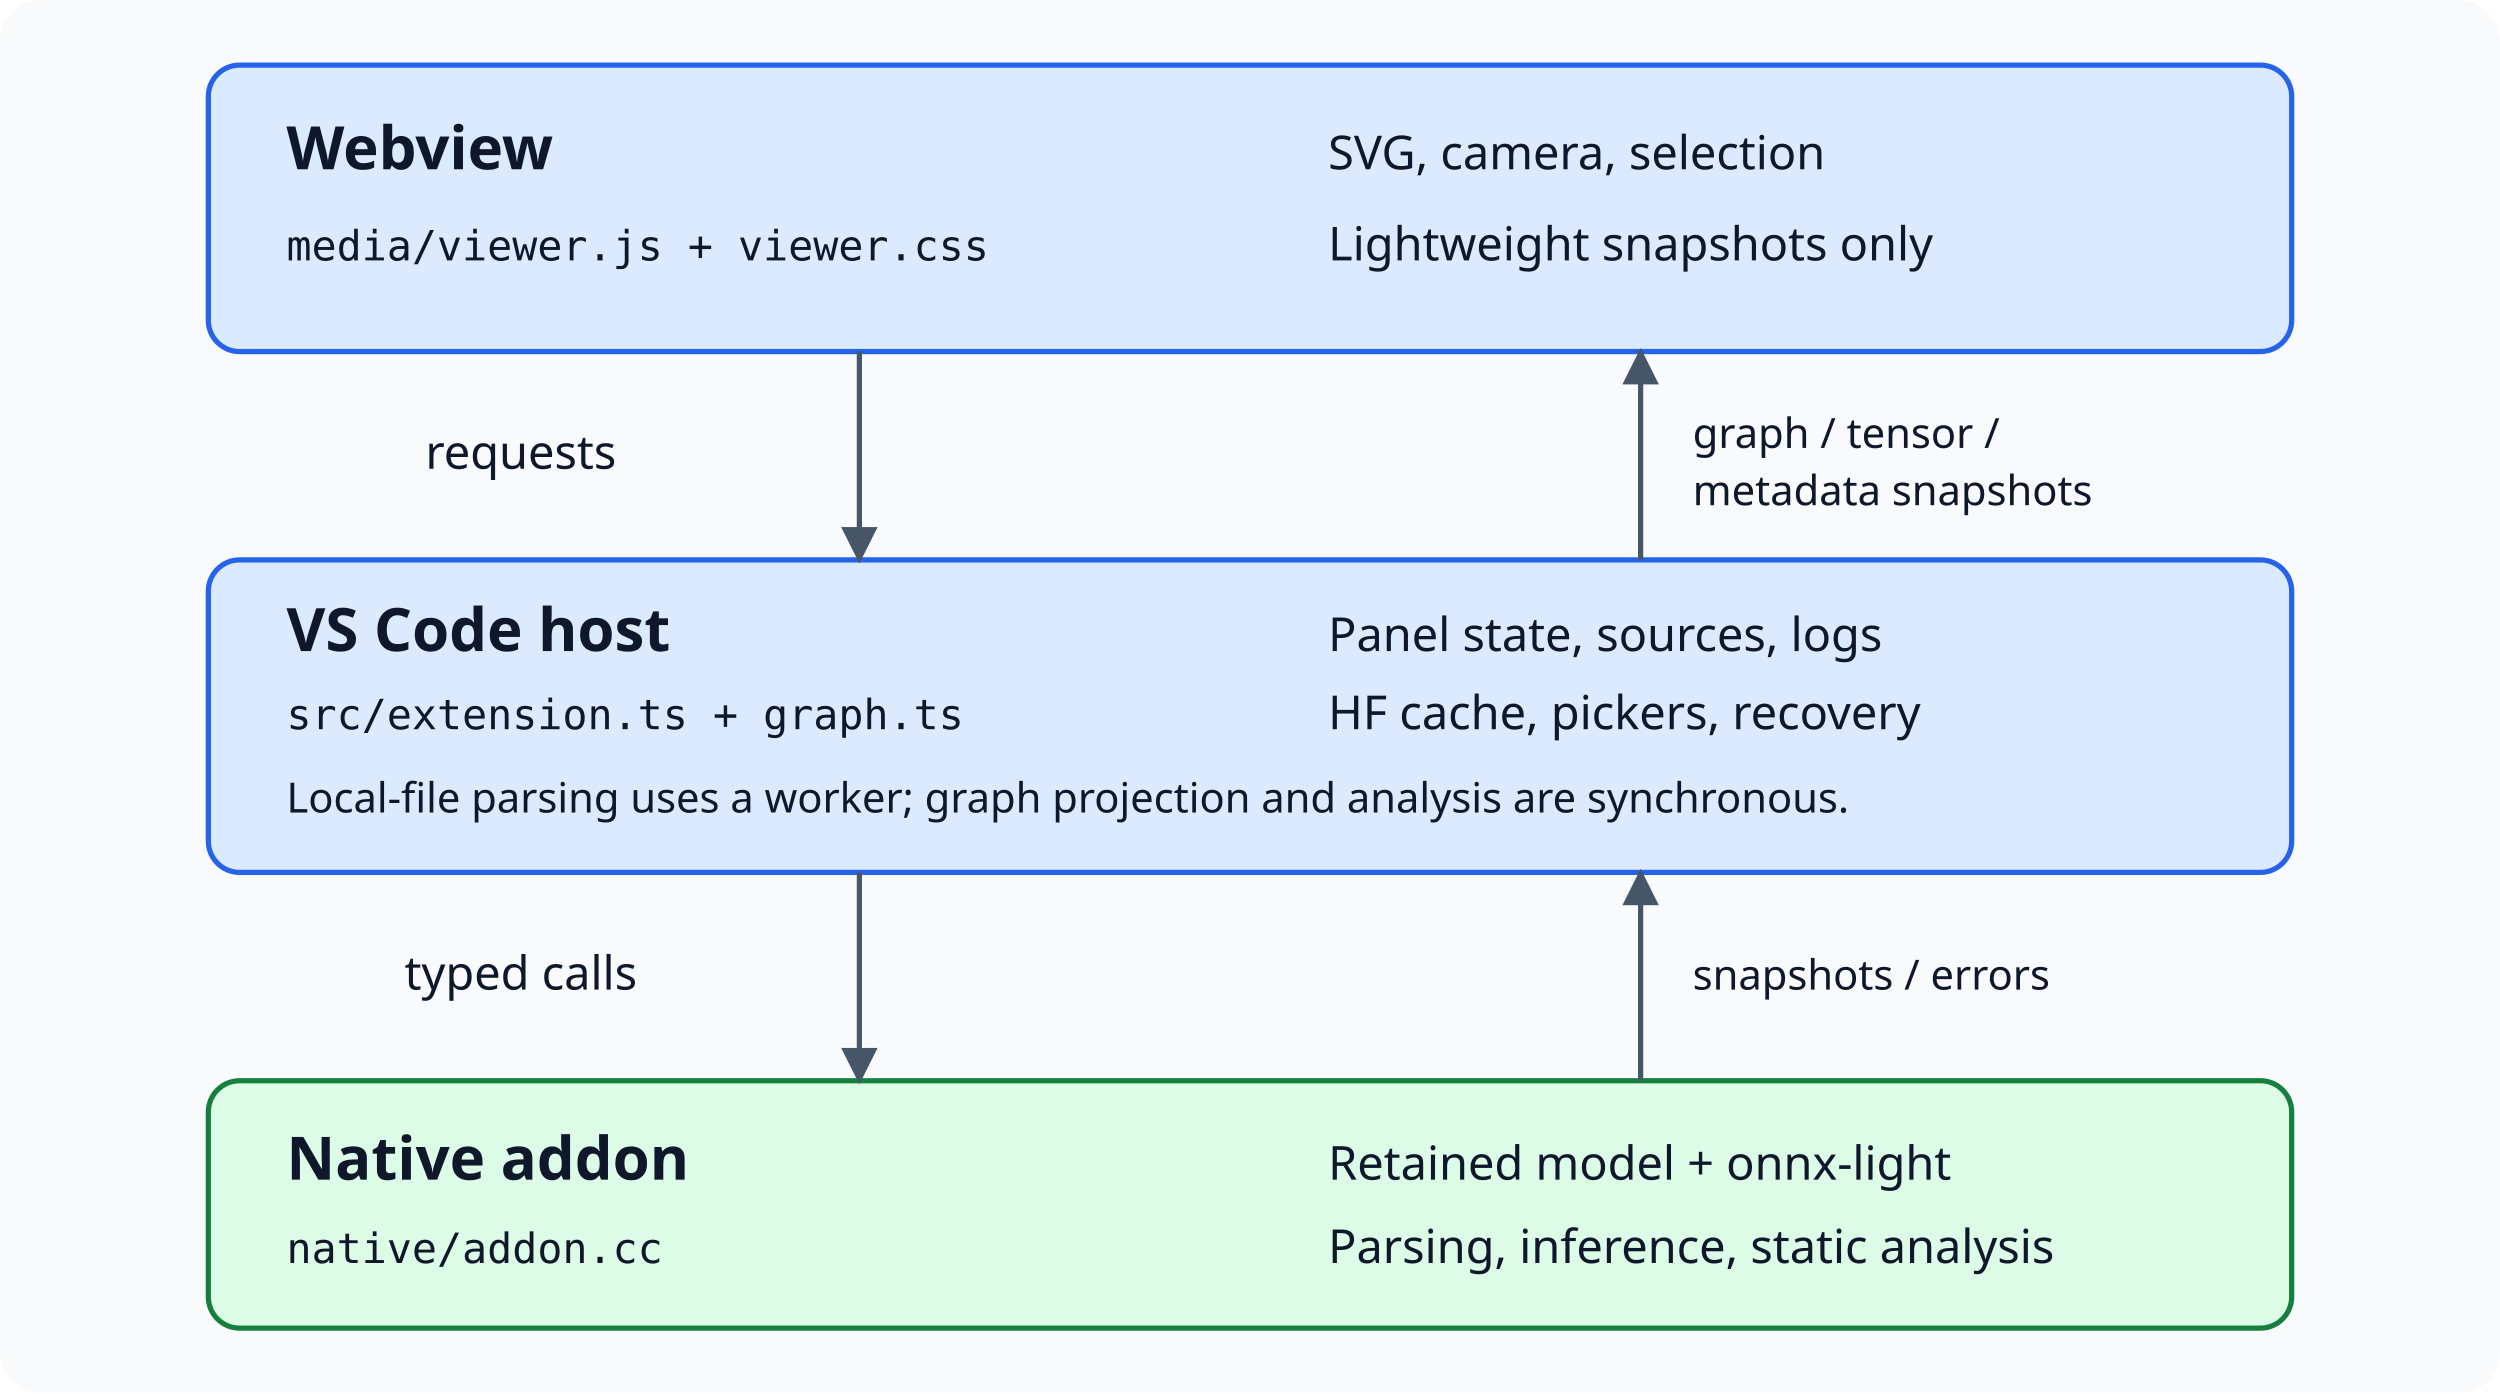
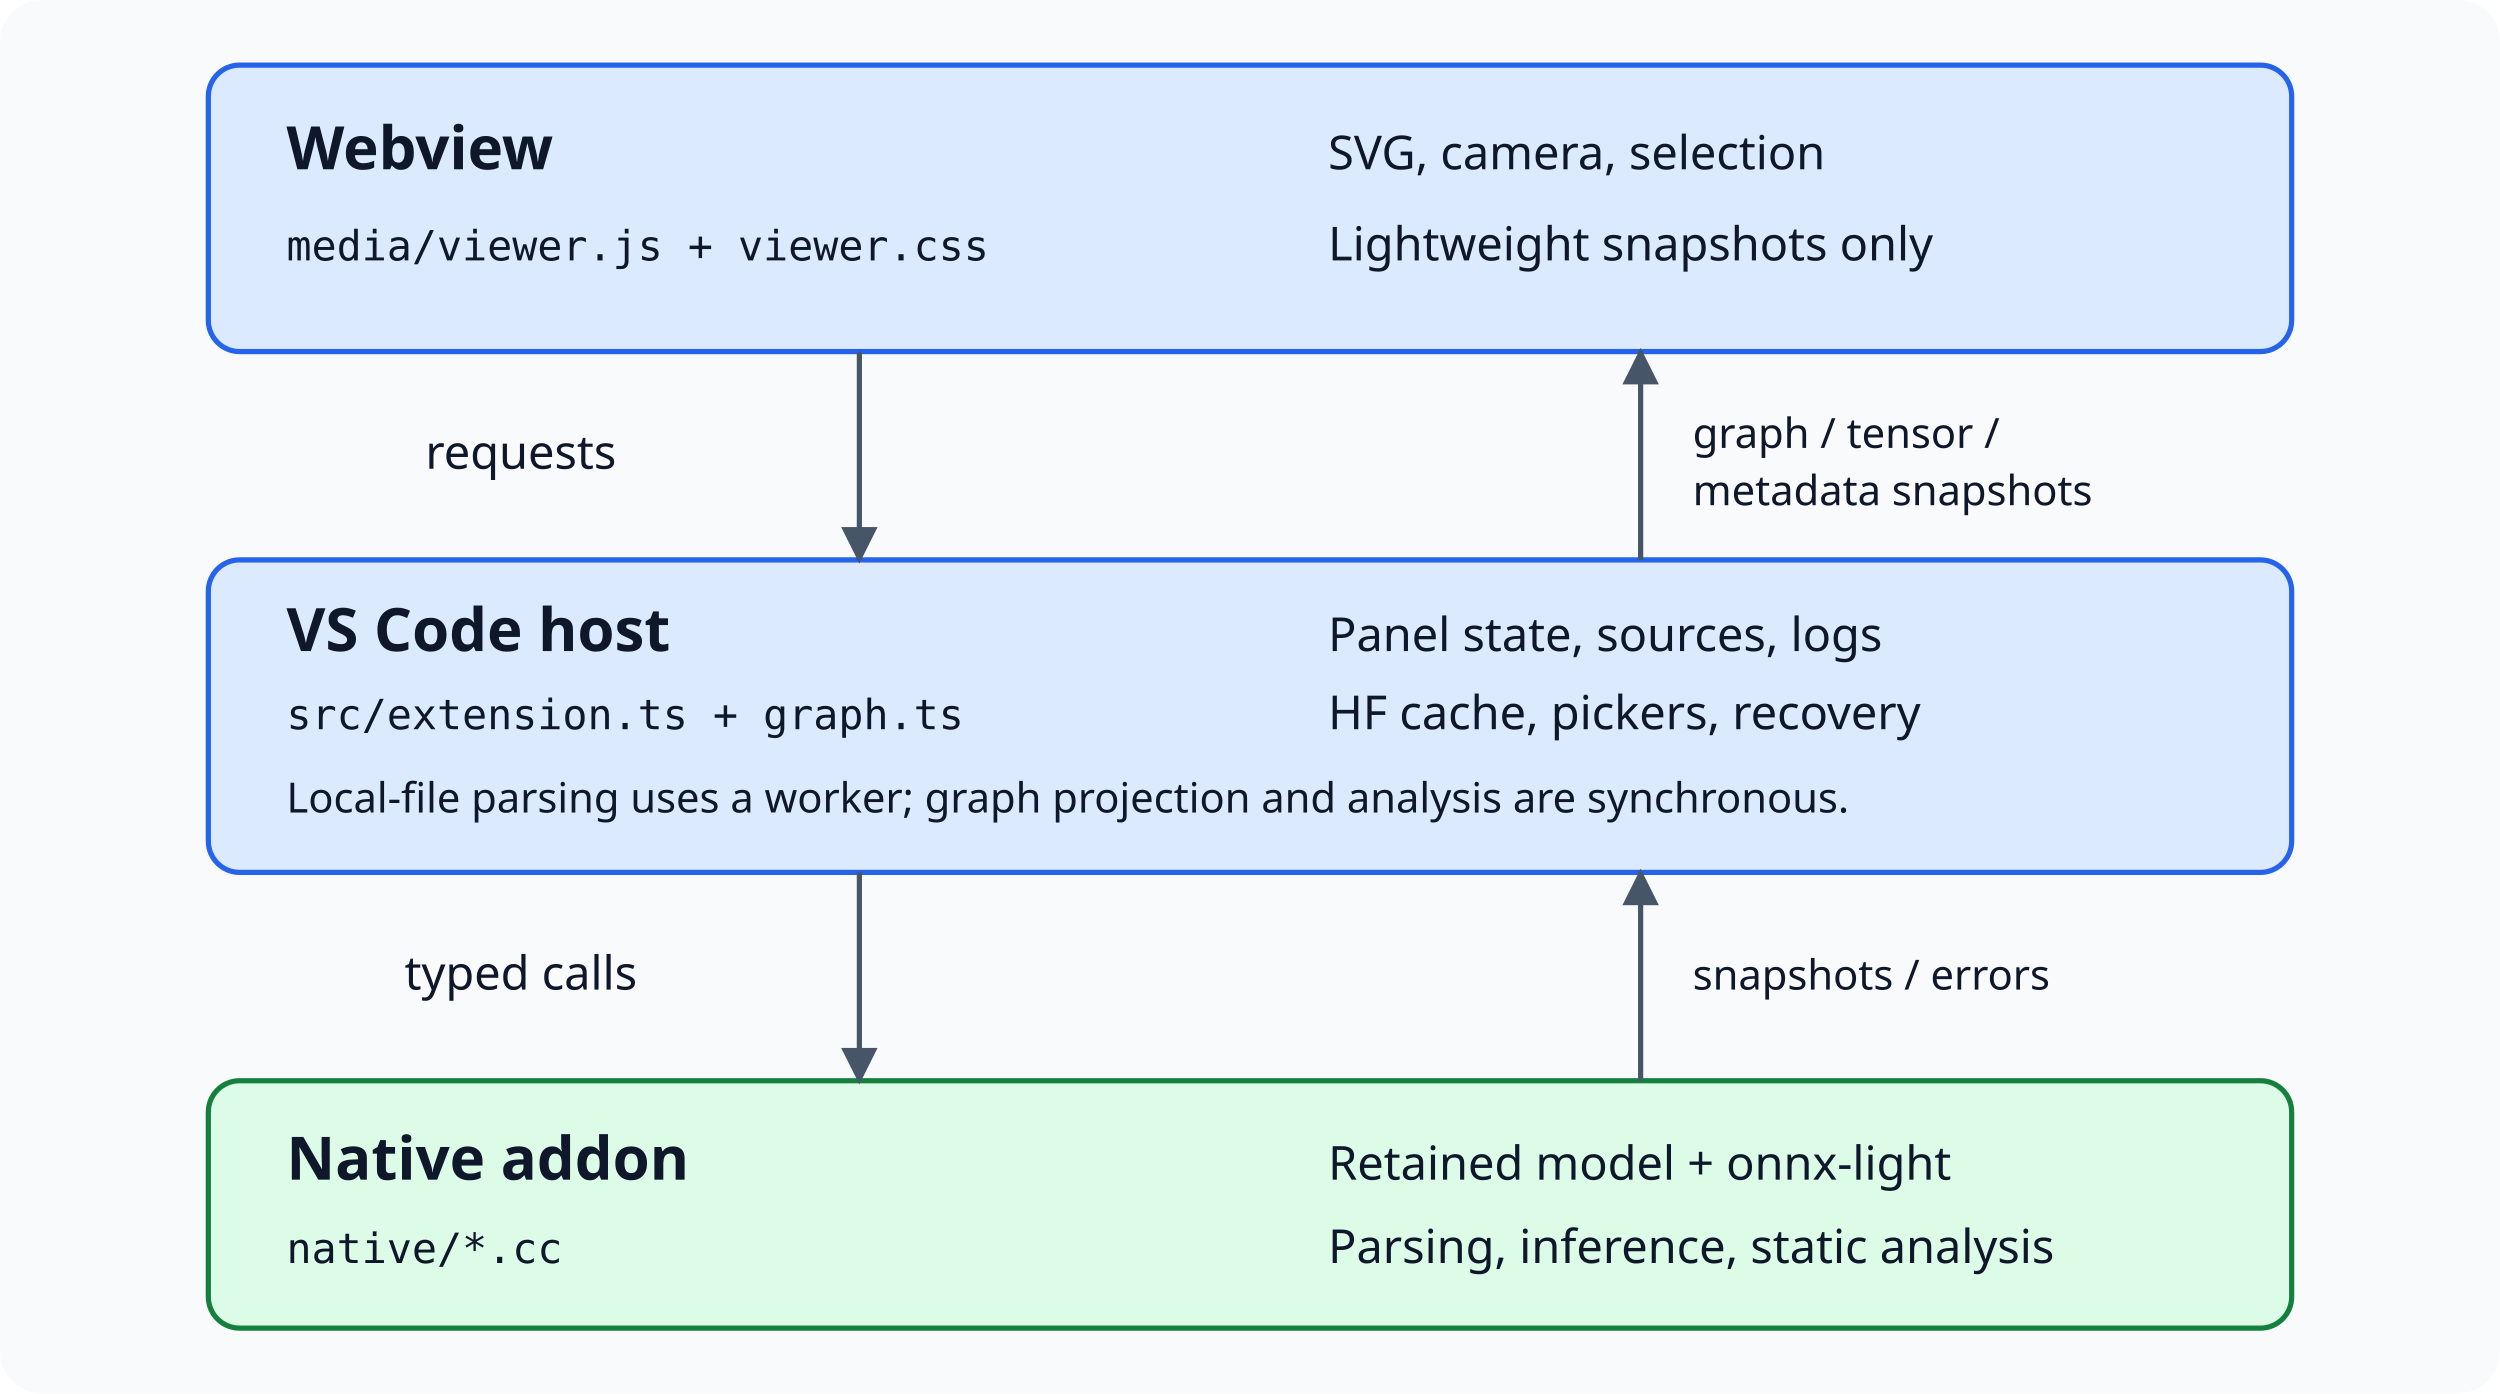
<svg xmlns="http://www.w3.org/2000/svg" viewBox="0 0 960 535" role="img" aria-labelledby="title description">
  <style>
    .background { fill: #f8fafc; }
    .card { fill: #dbeafe; stroke: #2563eb; stroke-width: 2; }
    .native { fill: #dcfce7; stroke: #15803d; }
    .text { fill: #0f172a; font-family: sans-serif; font-size: 18px; }
    .heading { font-size: 23px; font-weight: bold; }
    .code { font-family: monospace; font-size: 16px; }
    .note { font-size: 16px; }
    .arrow { fill: none; stroke: #475569; stroke-width: 2; }
    .arrow-head { fill: #475569; }
    @media (prefers-color-scheme: dark) {
      .background { fill: #0f172a; }
      .card { fill: #172554; stroke: #60a5fa; }
      .native { fill: #052e16; stroke: #4ade80; }
      .text { fill: #e2e8f0; }
      .arrow { stroke: #94a3b8; }
      .arrow-head { fill: #94a3b8; }
    }
  </style>
  <defs>
    <marker id="arrow" viewBox="0 0 10 10" refX="9" refY="5" markerWidth="7" markerHeight="7" orient="auto">
      <path d="M 0 0 L 10 5 L 0 10 Z" class="arrow-head" />
    </marker>
  </defs>
  <rect width="960" height="535" rx="16" class="background" />
  <g class="text">
    <rect x="80" y="25" width="800" height="110" rx="12" class="card" />
    <text x="110" y="65" class="heading">Webview</text>
    <text x="110" y="100" class="code">media/viewer.js + viewer.css</text>
    <text x="510" y="65">SVG, camera, selection</text>
    <text x="510" y="100">Lightweight snapshots only</text>
    <rect x="80" y="215" width="800" height="120" rx="12" class="card" />
    <text x="110" y="250" class="heading">VS Code host</text>
    <text x="110" y="280" class="code">src/extension.ts + graph.ts</text>
    <text x="510" y="250">Panel state, sources, logs</text>
    <text x="510" y="280">HF cache, pickers, recovery</text>
    <text x="110" y="312" class="note">Local-file parsing uses a worker; graph projection and analysis are synchronous.</text>
    <rect x="80" y="415" width="800" height="95" rx="12" class="card native" />
    <text x="110" y="453" class="heading">Native addon</text>
-     <text x="110" y="485" class="code">native/addon.cc</text>
+     <text x="110" y="485" class="code">native/*.cc</text>
    <text x="510" y="453">Retained model + onnx-light</text>
    <text x="510" y="485">Parsing, inference, static analysis</text>
    <g class="arrow" marker-end="url(#arrow)">
      <path d="M 330 135 V 215" />
      <path d="M 630 215 V 135" />
      <path d="M 330 335 V 415" />
      <path d="M 630 415 V 335" />
    </g>
    <text x="200" y="180" text-anchor="middle">requests</text>
    <text x="650" y="172" class="note">graph / tensor /</text>
    <text x="650" y="194" class="note">metadata snapshots</text>
    <text x="200" y="380" text-anchor="middle">typed calls</text>
    <text x="650" y="380" class="note">snapshots / errors</text>
  </g>
</svg>
